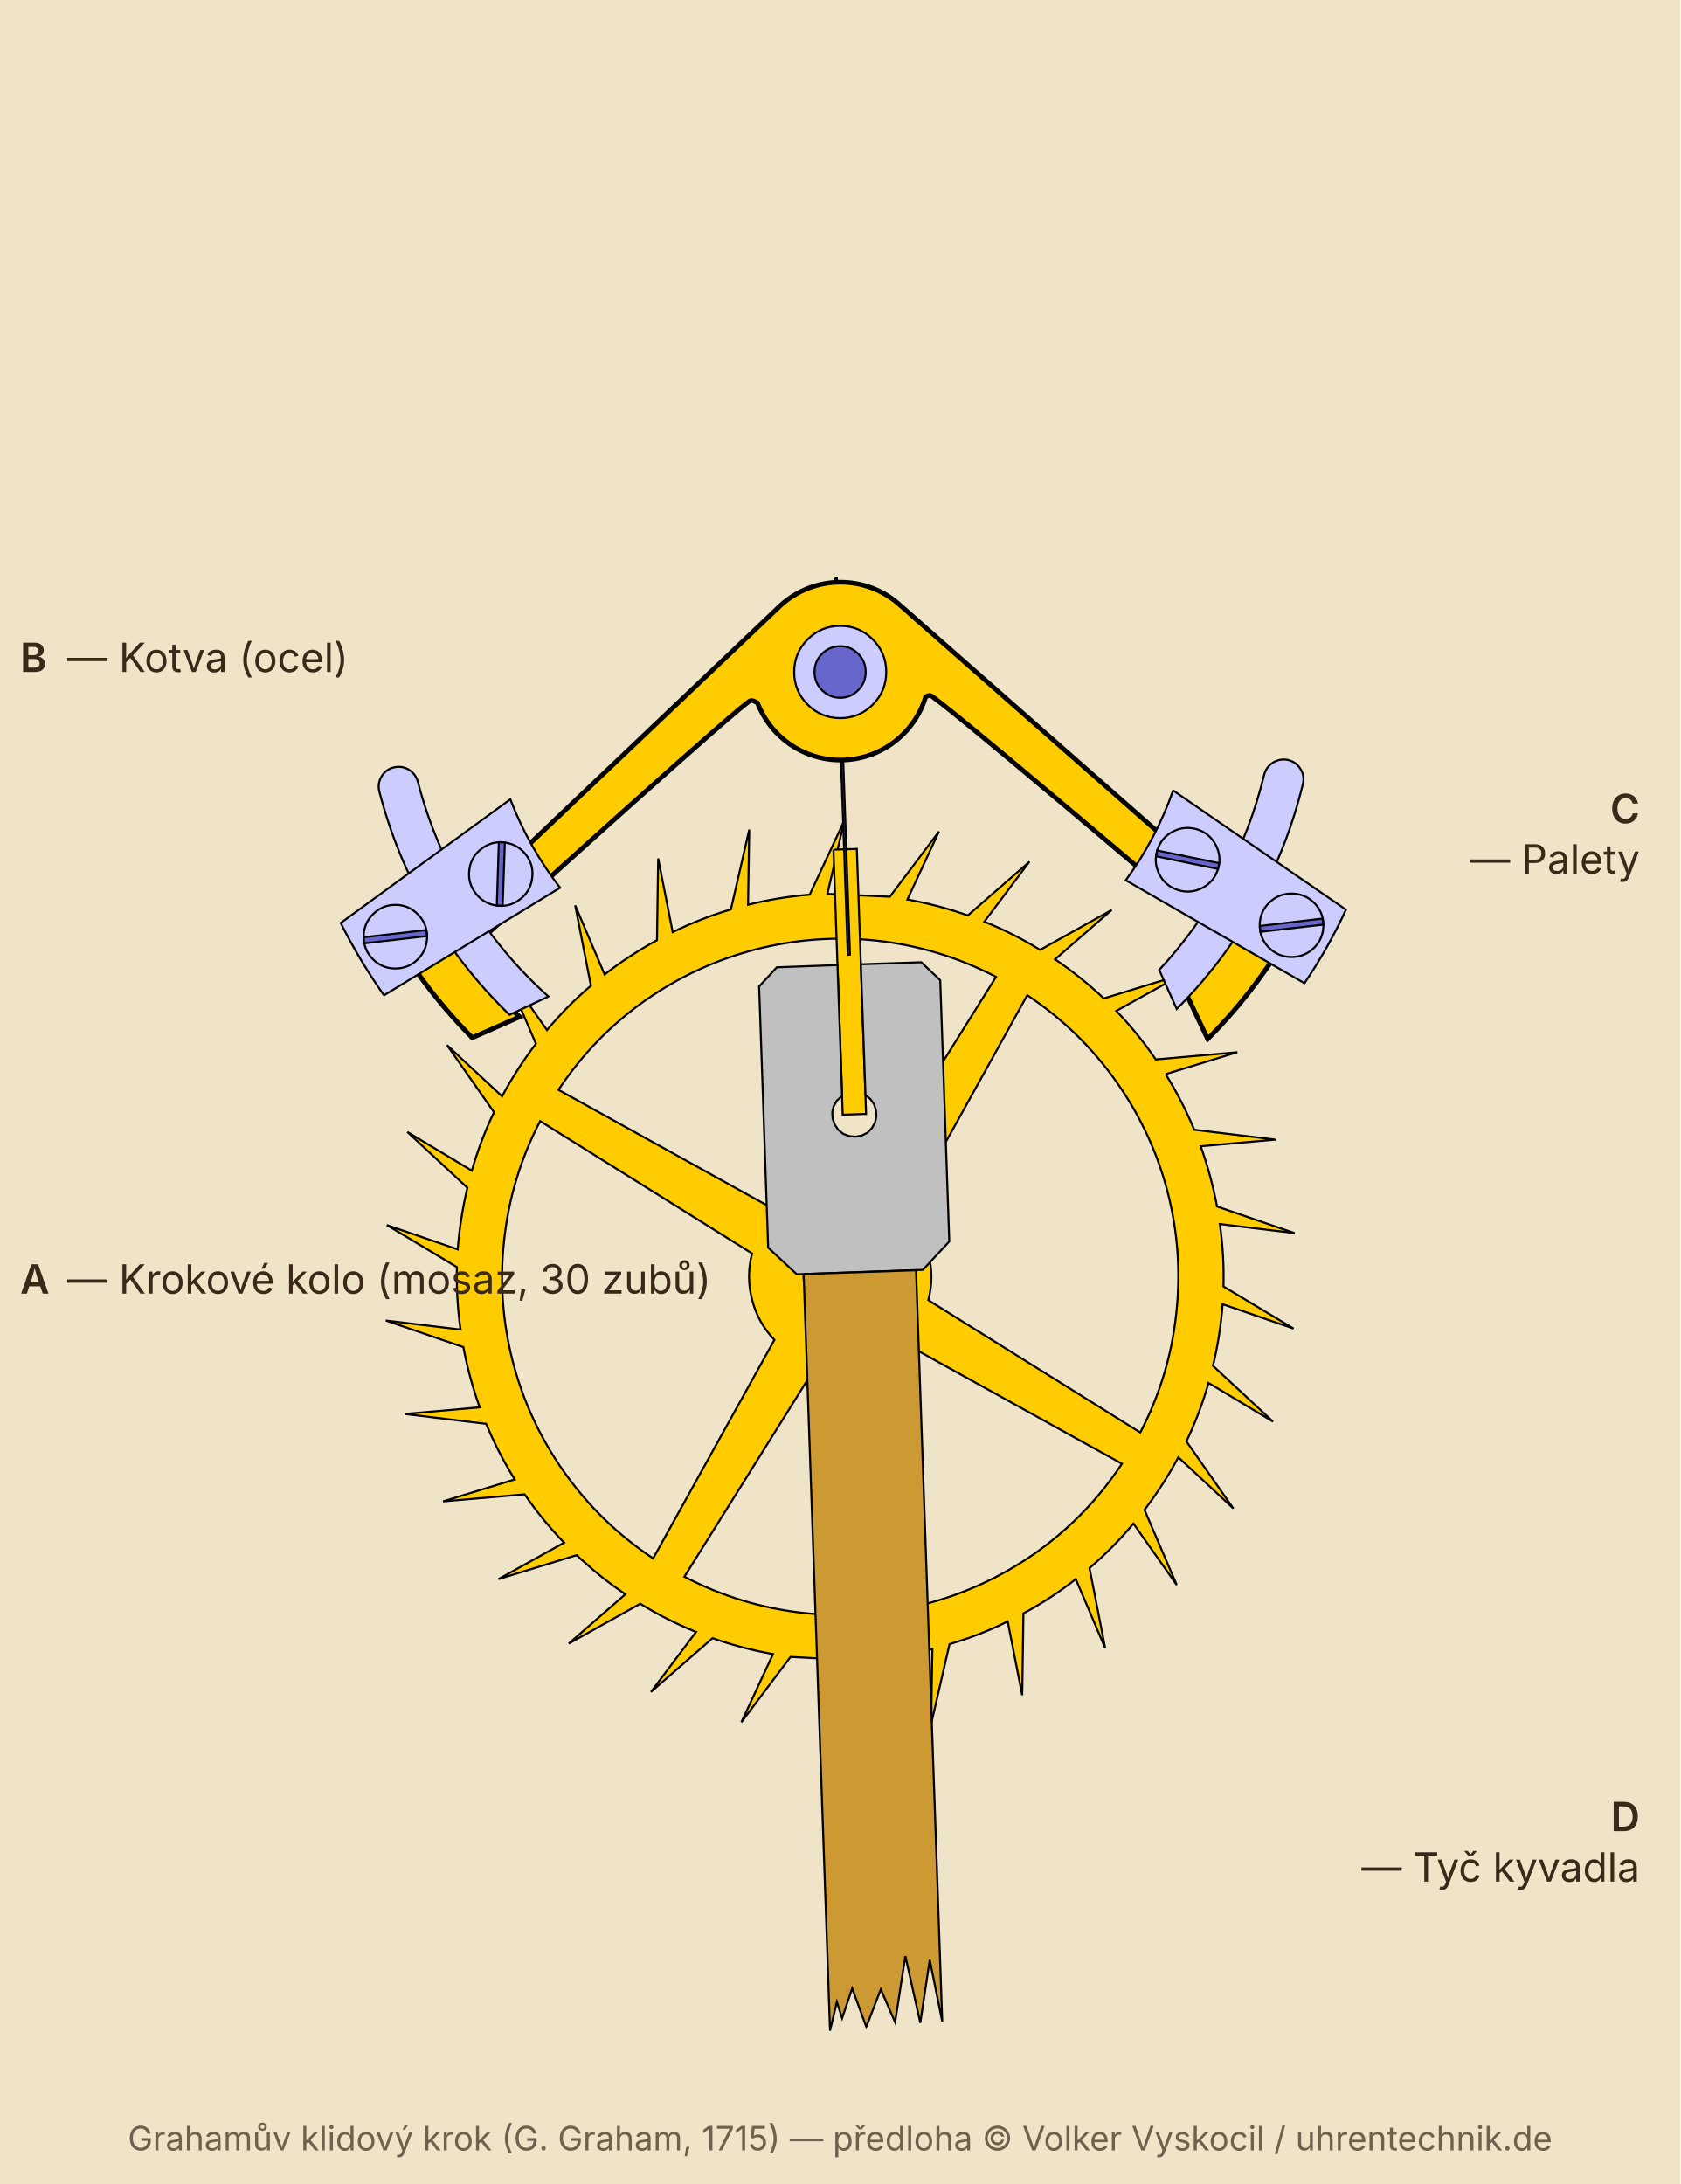
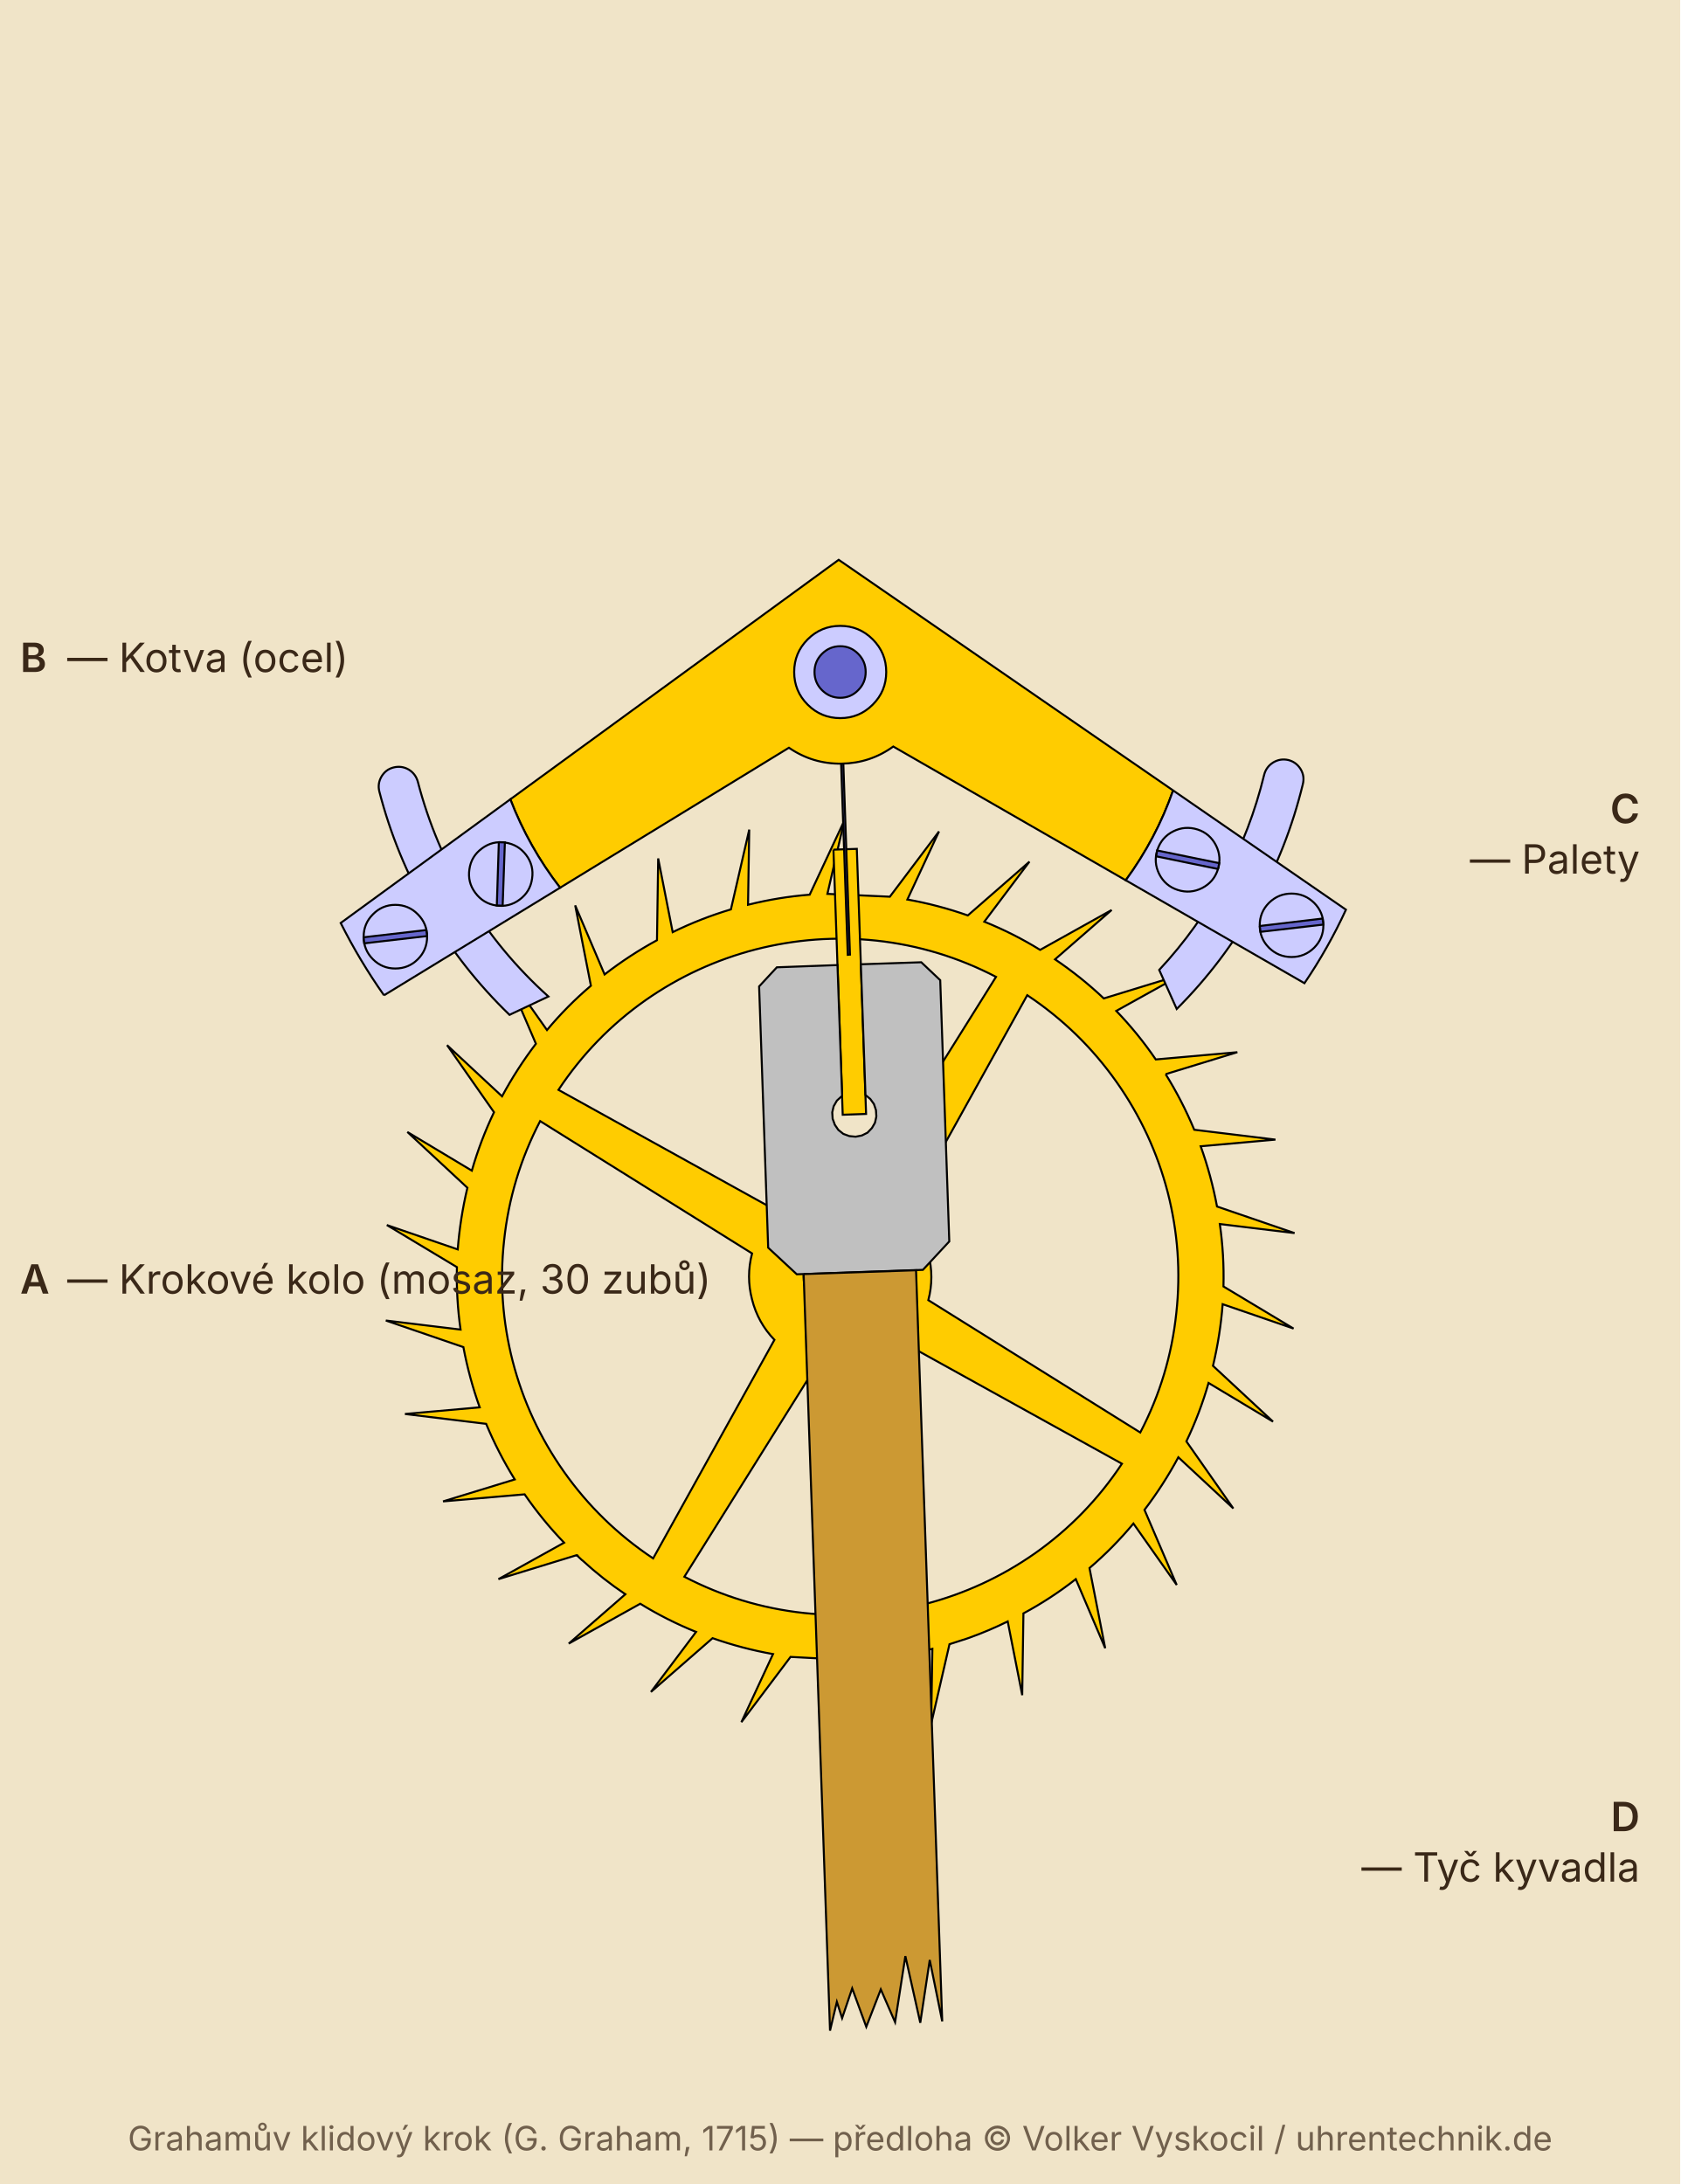
<svg xmlns="http://www.w3.org/2000/svg" viewBox="0 0 500 650" width="500" height="650" preserveAspectRatio="xMidYMid meet" role="img" aria-labelledby="title desc">
  <rect x="0" y="0" width="500" height="650" fill="#F0E4C8" />
  <g>
    <animateTransform attributeName="transform" type="rotate" values="0 250 380; 0 250 380; 12 250 380; 12 250 380; 24 250 380; 24 250 380; 36 250 380; 36 250 380; 48 250 380; 48 250 380; 60 250 380; 60 250 380; 72 250 380; 72 250 380; 84 250 380; 84 250 380; 96 250 380; 96 250 380; 108 250 380; 108 250 380; 120 250 380; 120 250 380; 132 250 380; 132 250 380; 144 250 380; 144 250 380; 156 250 380; 156 250 380; 168 250 380; 168 250 380; 180 250 380; 180 250 380; 192 250 380; 192 250 380; 204 250 380; 204 250 380; 216 250 380; 216 250 380; 228 250 380; 228 250 380; 240 250 380; 240 250 380; 252 250 380; 252 250 380; 264 250 380; 264 250 380; 276 250 380; 276 250 380; 288 250 380; 288 250 380; 300 250 380; 300 250 380; 312 250 380; 312 250 380; 324 250 380; 324 250 380; 336 250 380; 336 250 380; 348 250 380; 348 250 380; 360 250 380; 360 250 380" keyTimes="0; 0.016; 0.018; 0.049; 0.051; 0.083; 0.084; 0.116; 0.117; 0.149; 0.151; 0.182; 0.184; 0.216; 0.217; 0.249; 0.251; 0.282; 0.284; 0.316; 0.318; 0.349; 0.351; 0.383; 0.384; 0.416; 0.417; 0.449; 0.451; 0.482; 0.484; 0.516; 0.517; 0.549; 0.551; 0.583; 0.584; 0.616; 0.618; 0.649; 0.651; 0.682; 0.684; 0.716; 0.718; 0.749; 0.751; 0.782; 0.784; 0.816; 0.818; 0.849; 0.851; 0.882; 0.884; 0.916; 0.917; 0.949; 0.951; 0.983; 0.984; 1" calcMode="linear" dur="60s" begin="0s" repeatCount="indefinite" />
    <g transform="translate(250, 380) scale(1.199)">
      <path d="M80.8 -50.3 Q84.9 -43.7 87.9 -36.5 L108.05 -34.05 89.5 -32.4 Q92.1 -25.15 93.55 -17.45 L112.8 -10.85 94.25 -13.1 Q95.35 -5.4 95.15 2.4 L112.55 12.85 94.95 6.8 Q94.35 14.55 92.55 22.1 L107.45 35.95 91.45 26.35 Q89.3 33.85 85.95 40.85 L97.6 57.5 83.95 44.8 Q80.3 51.6 75.55 57.85 L83.55 76.5 72.8 61.25 Q67.8 67.25 61.9 72.3 L65.8 92.2 58.5 75.05 Q52.3 79.9 45.5 83.55 L45.2 103.85 41.6 85.55 Q37.05 87.8 32.2 89.55 L30.75 90.05 30.55 90.1 27.15 91.2 22.6 111.0 22.9 92.35 Q15.3 94.25 7.6 94.85 L-1.0 113.25 3.2 95.1 3.1 95.1 1.75 95.1 -12.3 94.35 -24.5 110.55 -16.65 93.65 Q-24.25 92.3 -31.65 89.7 L-46.95 103.05 -35.75 88.15 Q-43.05 85.2 -49.6 81.15 L-67.35 91.05 -53.3 78.8 Q-58.95 75.0 -63.95 70.4 L-64.1 70.3 -64.2 70.2 -65.05 69.4 -65.05 69.35 -65.25 69.25 -65.25 69.2 -65.3 69.2 -65.3 69.15 -65.35 69.15 -65.4 69.1 -84.8 75.05 -68.5 66.0 Q-73.9 60.4 -78.3 54.0 L-98.55 55.75 -80.75 50.3 Q-84.85 43.7 -87.85 36.5 L-108.0 34.05 -89.45 32.4 Q-92.05 25.15 -93.5 17.45 L-112.75 10.85 -94.2 13.1 Q-95.3 5.4 -95.1 -2.4 L-112.5 -12.85 -94.9 -6.8 Q-94.3 -14.55 -92.5 -22.1 L-107.4 -35.95 -91.4 -26.35 Q-89.25 -33.85 -85.9 -40.85 L-97.55 -57.5 -83.9 -44.8 Q-80.25 -51.6 -75.5 -57.85 L-83.5 -76.5 -72.75 -61.25 Q-67.75 -67.25 -61.85 -72.25 L-65.75 -92.2 -58.45 -75.05 Q-52.25 -79.85 -45.45 -83.55 L-45.15 -103.85 -41.55 -85.55 Q-34.5 -89.0 -27.1 -91.2 L-22.55 -111.0 -22.85 -92.35 Q-15.25 -94.25 -7.55 -94.85 L1.05 -113.25 -3.15 -95.05 12.35 -94.35 24.55 -110.55 16.7 -93.65 Q24.3 -92.3 31.7 -89.7 L47.0 -103.05 35.8 -88.15 Q43.1 -85.2 49.65 -81.15 L67.4 -91.05 53.35 -78.8 Q59.85 -74.4 65.45 -69.1 L84.85 -75.05 68.55 -66.0 Q73.95 -60.4 78.35 -53.95 L98.6 -55.75 80.8 -50.3 M81.3 -21.0 Q77.45 -35.8 68.65 -48.3 59.6 -61.15 46.45 -69.9 L16.35 -15.65 Q20.45 -11.4 21.9 -5.65 23.4 0.05 21.9 5.8 L74.5 38.65 Q81.8 24.65 83.45 8.95 85.1 -6.2 81.3 -21.0 M-21.0 -81.25 Q-35.8 -77.4 -48.3 -68.65 -61.15 -59.6 -69.9 -46.4 L-15.65 -16.35 Q-11.35 -20.4 -5.65 -21.9 0.1 -23.4 5.8 -21.85 L38.7 -74.45 Q24.65 -81.75 9.0 -83.45 -6.15 -85.05 -21.0 -81.25 M5.7 21.9 Q-0.05 23.4 -5.75 21.85 L-38.65 74.45 Q-24.6 81.75 -8.95 83.45 6.2 85.05 21.05 81.25 35.85 77.4 48.35 68.65 61.2 59.6 69.95 46.4 L15.7 16.35 Q11.4 20.45 5.7 21.9 M-83.4 -8.95 Q-85.05 6.2 -81.25 21.0 -77.4 35.8 -68.6 48.3 -59.55 61.15 -46.4 69.9 L-16.3 15.65 Q-20.4 11.4 -21.85 5.65 -23.35 -0.05 -21.85 -5.8 L-74.45 -38.65 Q-81.75 -24.6 -83.4 -8.95" fill="#ffcc00" stroke="#000" stroke-width="0.5" />
      <path d="M0.05 -9.05 Q3.8 -9.05 6.45 -6.4 9.1 -3.75 9.1 0.0 9.1 3.75 6.45 6.4 3.8 9.05 0.05 9.05 -3.7 9.05 -6.4 6.4 -9.05 3.75 -9.05 0.0 -9.05 -3.75 -6.4 -6.4 -3.7 -9.05 0.05 -9.05" fill="#6666cc" stroke="#000" stroke-width="0.5" />
    </g>
  </g>
  <g>
    <animateTransform attributeName="transform" type="rotate" values="2 250 200; -2 250 200; 2 250 200" keyTimes="0; 0.5; 1" calcMode="spline" keySplines="0.4 0 0.6 1; 0.4 0 0.6 1" dur="4s" repeatCount="indefinite" />
    <g transform="translate(250, 200) scale(1.199)">
      <path d="M-1.65 44.1 L4.15 43.9 6.45 109.7 0.65 109.9 -1.65 44.1" fill="#ffcc00" stroke="#000" stroke-width="0.5" />
      <path d="M9.0 110.35 L8.9 108.75 8.4 107.25 7.5 106.0 6.3 105.0 5.15 72.55 20.15 72.05 24.85 76.5 27.1 141.35 20.55 148.4 -10.75 149.5 -17.85 142.9 -20.1 78.05 -15.7 73.3 -0.65 72.75 0.5 105.2 0.35 105.35 -0.8 106.4 -1.6 107.8 -1.95 109.3 -1.85 110.9 -1.3 112.4 -0.45 113.65 0.8 114.65 2.3 115.2 3.85 115.35 5.4 115.05 6.8 114.35 7.9 113.2 8.65 111.9 9.0 110.35" fill="#c0c0c0" stroke="#000" stroke-width="0.5" />
      <path d="M-9.05 149.45 L18.85 148.5 25.35 334.95 22.25 319.7 19.9 335.3 16.2 318.75 13.65 335.15 10.1 327.0 6.5 336.3 3.0 326.75 0.5 334.15 -0.8 330.1 -2.5 337.25 -9.05 149.45" fill="#cc9933" stroke="#000" stroke-width="0.5" />
      <path d="M-1.35 -23.25 L-0.8 -23.3 2.45 70.15 1.9 70.2 -1.35 -23.25" fill="#6666cc" stroke="#000" stroke-width="0.5" />
-       <g transform="scale(0.53) translate(-242, -42.7)">
-         <path d="m 242.17,0.65 c -10.892,0 -20.798,4.186 -28.219,11.031 L 39.982,177.025 l 0.094,0.062 -0.281,0.219 c 8.776,13.22 18.825,25.485 29.938,36.688 L 91.92,204.213 C 82.416,195.352 73.686,185.667 65.857,175.244 96.521,147.473 197.666,56.025 200.17,56.025 c 0.956,0 2.06,0.494 3.125,1.125 5.989,15.65 21.119,26.781 38.875,26.781 18.825,0 34.753,-12.51 39.906,-29.656 0.709,-0.355 1.421,-0.602 2.062,-0.625 2.565,-0.092 111.437,92.461 139.531,116.375 -5.985,8.478 -12.464,16.403 -19.375,23.781 l 9.844,20.781 c 13.275,-13.323 25.214,-28.391 35.438,-45.156 l -0.312,-0.188 0.125,-0.094 L 268.857,10.338 C 261.63,4.295 252.327,0.65 242.17,0.65 z" fill="#ffcc00" stroke="#000" stroke-width="1.4" vector-effect="non-scaling-stroke" />
-       </g>
+       <path d="M0.35 22.75 Q-6.8 22.85 -12.7 18.8 L-69.5 53.55 Q-77.3 43.45 -81.85 31.6 L-0.35 -27.85 82.65 29.4 Q78.5 41.3 70.9 51.7 L13.2 18.5 Q7.45 22.65 0.35 22.75" fill="#ffcc00" stroke="#000" stroke-width="0.5" />
      <path d="M11.45 0.0 Q11.45 4.75 8.1 8.1 4.75 11.45 0.05 11.45 -4.7 11.45 -8.05 8.1 -11.4 4.75 -11.4 0.0 -11.4 -4.75 -8.05 -8.1 -4.7 -11.45 0.05 -11.45 4.75 -11.45 8.1 -8.1 11.45 -4.75 11.45 0.0" fill="#ccccff" stroke="#000" stroke-width="0.5" />
      <path d="M6.35 0.0 Q6.35 2.65 4.5 4.5 2.65 6.4 0.05 6.4 -2.6 6.4 -4.5 4.5 -6.35 2.65 -6.35 0.0 -6.35 -2.65 -4.5 -4.5 -2.6 -6.4 0.05 -6.4 2.65 -6.4 4.5 -4.5 6.35 -2.65 6.35 0.0" fill="#6666cc" stroke="#000" stroke-width="0.5" />
      <path d="M-104.8 27.25 Q-100.8 42.65 -92.55 56.3 -84.25 69.9 -72.4 80.55 L-82.05 85.1 Q-93.8 73.75 -102.05 59.65 -110.25 45.55 -114.35 29.7 -114.85 27.75 -113.85 26.0 -112.8 24.2 -110.85 23.7 -108.85 23.2 -107.1 24.2 -105.35 25.25 -104.8 27.25" fill="#ccccff" stroke="#000" stroke-width="0.5" />
      <path d="M114.85 27.85 Q111.0 43.7 103.05 57.9 95.1 72.1 83.55 83.65 L79.2 73.95 Q88.75 63.7 95.35 51.4 101.95 39.1 105.25 25.5 105.75 23.55 107.5 22.45 109.25 21.4 111.25 21.85 113.2 22.35 114.3 24.1 115.35 25.85 114.85 27.85" fill="#ccccff" stroke="#000" stroke-width="0.5" />
      <path d="M82.65 29.4 L125.55 59.0 Q121.15 68.55 115.25 77.25 L70.9 51.7 Q78.5 41.3 82.65 29.4" fill="#ccccff" stroke="#000" stroke-width="0.5" />
      <path d="M117.65 68.45 Q115.3 70.75 112.05 70.75 108.8 70.75 106.45 68.45 104.15 66.15 104.15 62.85 104.15 59.6 106.45 57.3 108.8 55.0 112.05 55.0 115.3 55.0 117.65 57.3 119.95 59.6 119.95 62.85 119.95 66.15 117.65 68.45" fill="#ccccff" stroke="#000" stroke-width="0.5" />
      <path d="M104.15 63.05 L119.75 61.2 119.95 62.7 104.35 64.5 104.15 63.05" fill="#6666cc" stroke="#000" stroke-width="0.5" />
      <path d="M93.75 49.05 Q92.75 52.15 89.8 53.65 86.9 55.1 83.8 54.1 80.7 53.1 79.2 50.15 77.75 47.25 78.75 44.15 79.8 41.0 82.7 39.55 85.6 38.1 88.75 39.1 91.8 40.1 93.3 43.05 94.75 45.95 93.75 49.05" fill="#ccccff" stroke="#000" stroke-width="0.5" />
      <path d="M93.8 48.9 L78.45 45.75 78.7 44.3 94.1 47.45 93.8 48.9" fill="#6666cc" stroke="#000" stroke-width="0.5" />
      <path d="M-113.2 80.25 Q-119.2 71.75 -123.95 62.3 L-81.85 31.6 Q-77.3 43.45 -69.5 53.55 L-113.2 80.25" fill="#ccccff" stroke="#000" stroke-width="0.5" />
      <path d="M-102.5 65.7 Q-102.5 69.0 -104.8 71.3 -107.1 73.6 -110.4 73.6 -113.65 73.6 -115.95 71.3 -118.25 69.0 -118.25 65.7 -118.25 62.45 -115.95 60.15 -113.65 57.8 -110.4 57.8 -107.1 57.8 -104.8 60.15 -102.5 62.45 -102.5 65.7" fill="#ccccff" stroke="#000" stroke-width="0.5" />
      <path d="M-102.5 65.55 L-118.1 67.35 -118.25 65.85 -102.7 64.05 -102.5 65.55" fill="#6666cc" stroke="#000" stroke-width="0.5" />
      <path d="M-85.4 57.95 Q-88.6 57.45 -90.55 54.8 -92.5 52.2 -92.0 48.95 -91.55 45.75 -88.9 43.8 -86.3 41.85 -83.05 42.35 -79.85 42.85 -77.9 45.45 -75.95 48.05 -76.45 51.3 -76.9 54.55 -79.55 56.5 -82.15 58.45 -85.4 57.95" fill="#ccccff" stroke="#000" stroke-width="0.5" />
      <path d="M-84.7 42.25 L-83.2 42.3 -83.75 58.0 -85.2 57.95 -84.7 42.25" fill="#6666cc" stroke="#000" stroke-width="0.5" />
    </g>
  </g>
  <style>
    .lab { font: 400 12px 'Inter', sans-serif; fill: #3A2818; }
    .labn { font: 600 12px 'Inter', sans-serif; fill: #3A2818; }
    .att { font: 400 10px 'Inter', sans-serif; fill: #3A2818; opacity: 0.7; }
  </style>
  <text x="6" y="385" class="labn">A</text>
  <text x="20" y="385" class="lab">— Krokové kolo (mosaz, 30 zubů)</text>
  <text x="6" y="200" class="labn">B</text>
  <text x="20" y="200" class="lab">— Kotva (ocel)</text>
  <text x="488" y="245" class="labn" text-anchor="end">C</text>
  <text x="488" y="260" class="lab" text-anchor="end">— Palety</text>
  <text x="488" y="545" class="labn" text-anchor="end">D</text>
  <text x="488" y="560" class="lab" text-anchor="end">— Tyč kyvadla</text>
  <text x="250" y="640" text-anchor="middle" class="att">
    Grahamův klidový krok (G. Graham, 1715) — předloha © Volker Vyskocil / uhrentechnik.de
  </text>
</svg>
